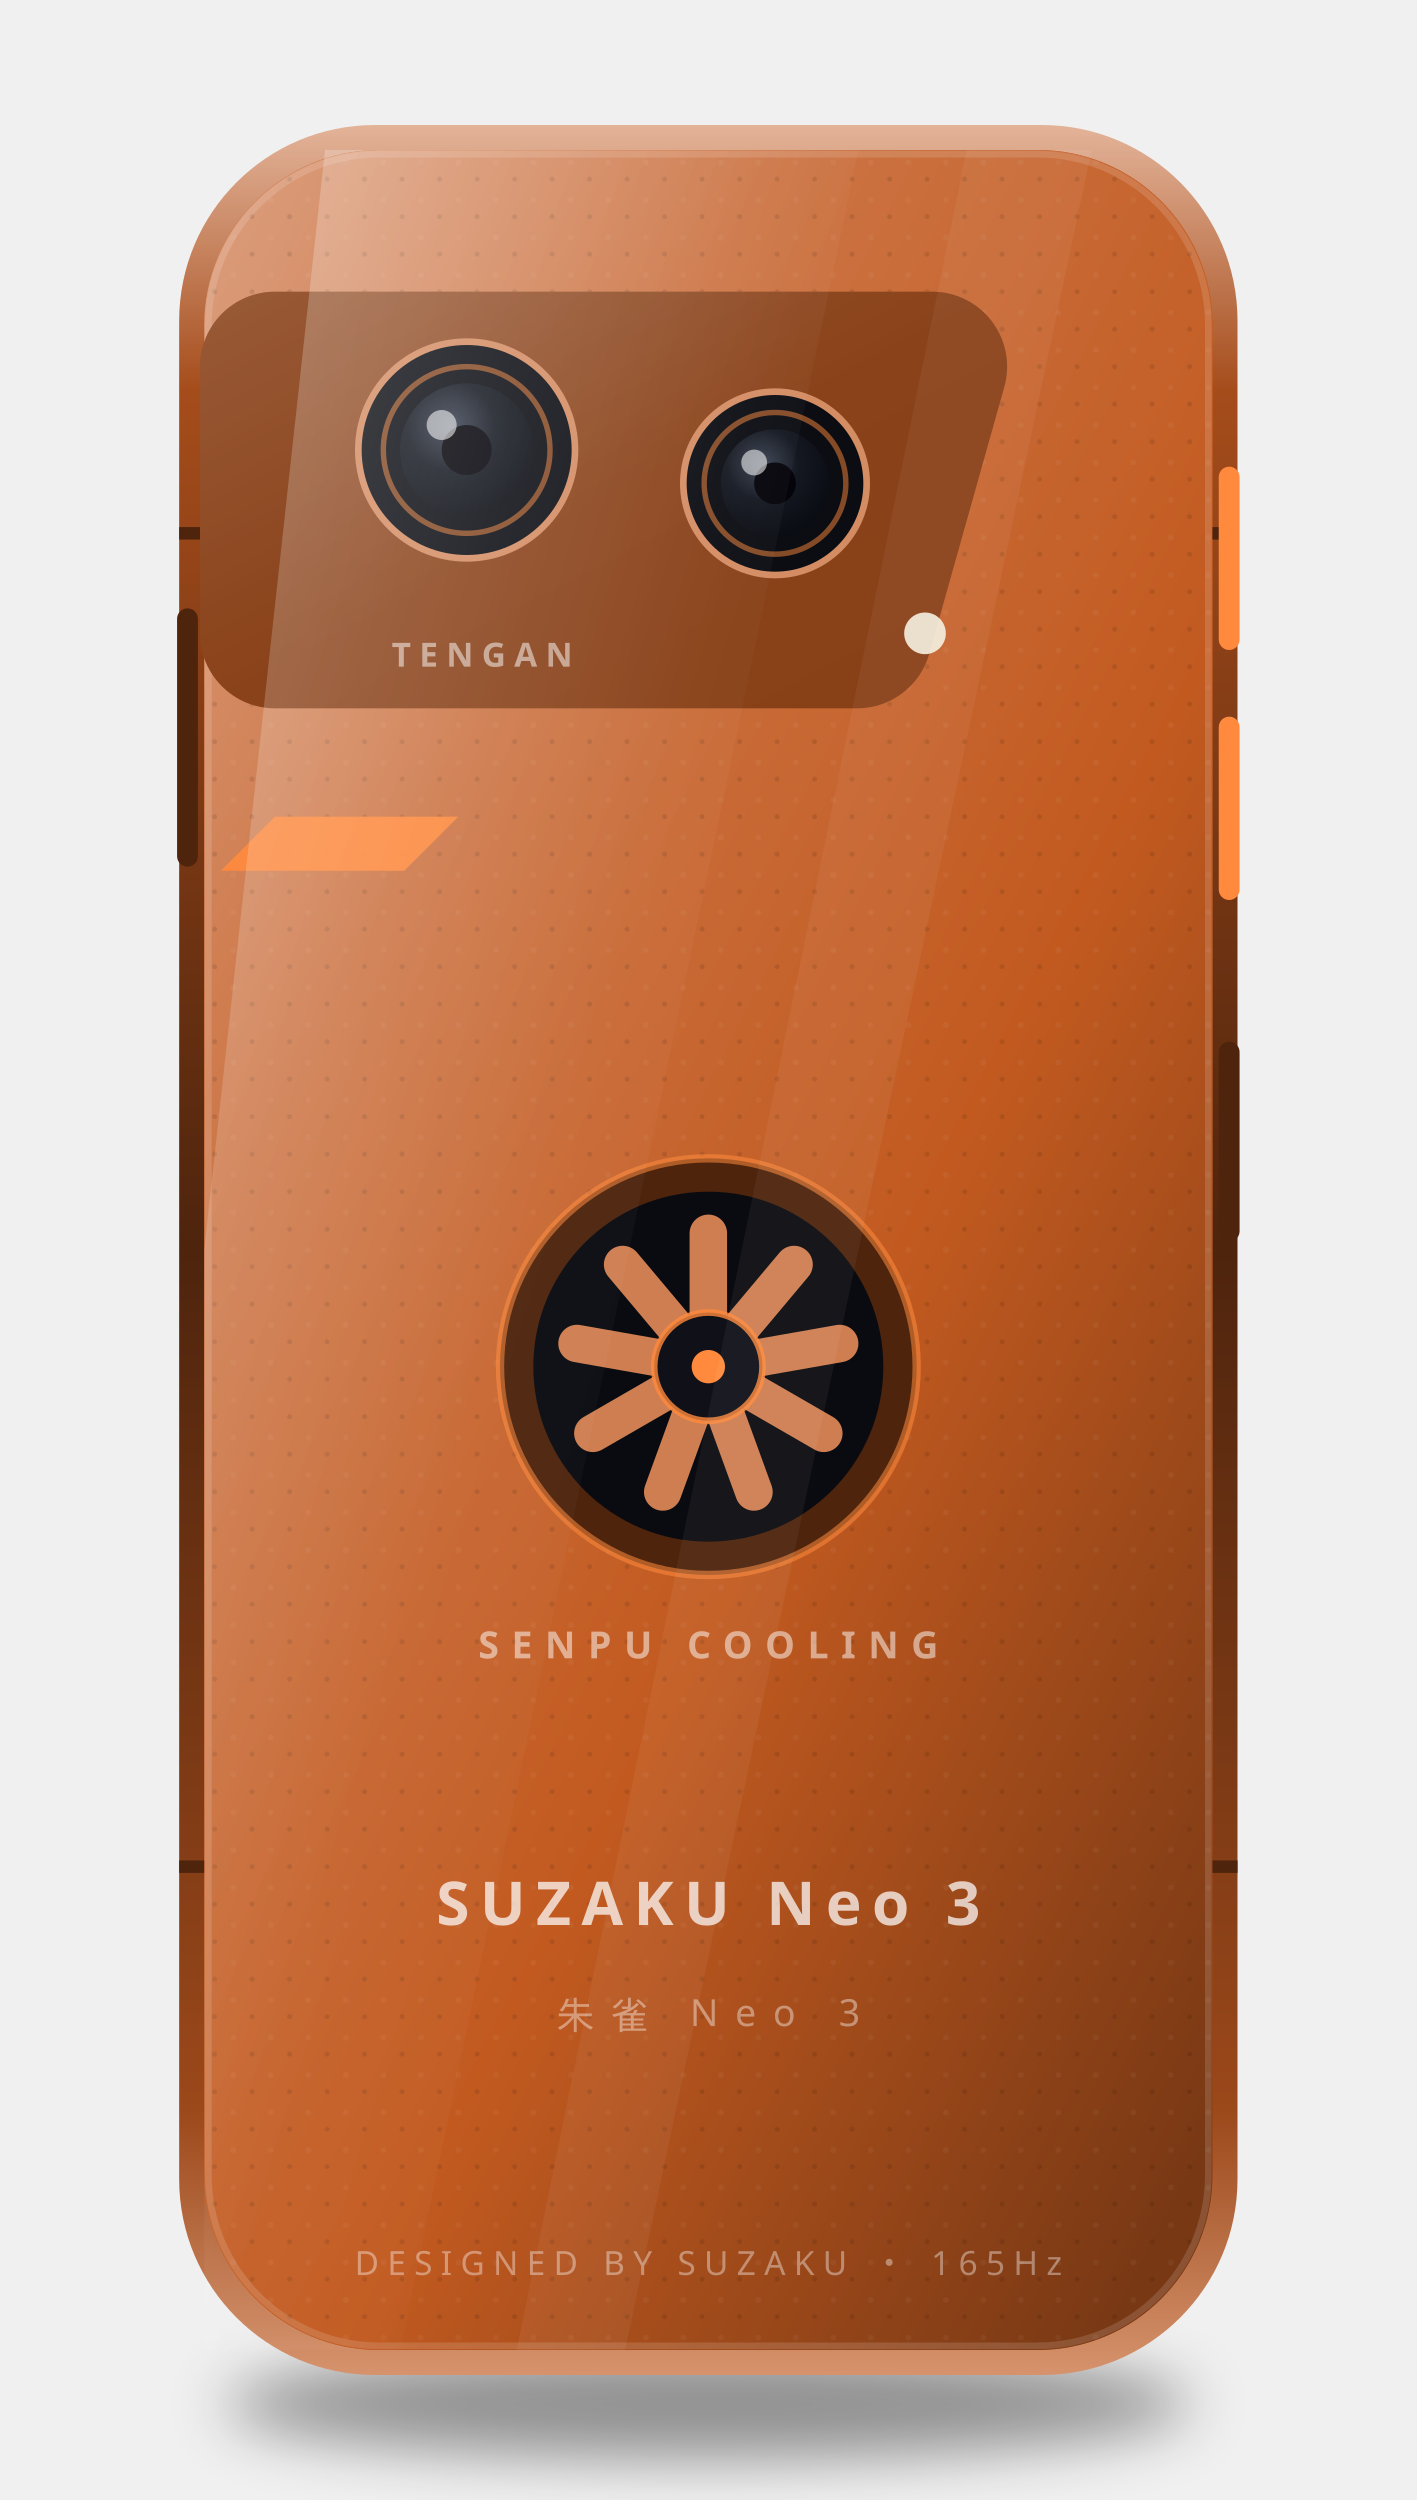
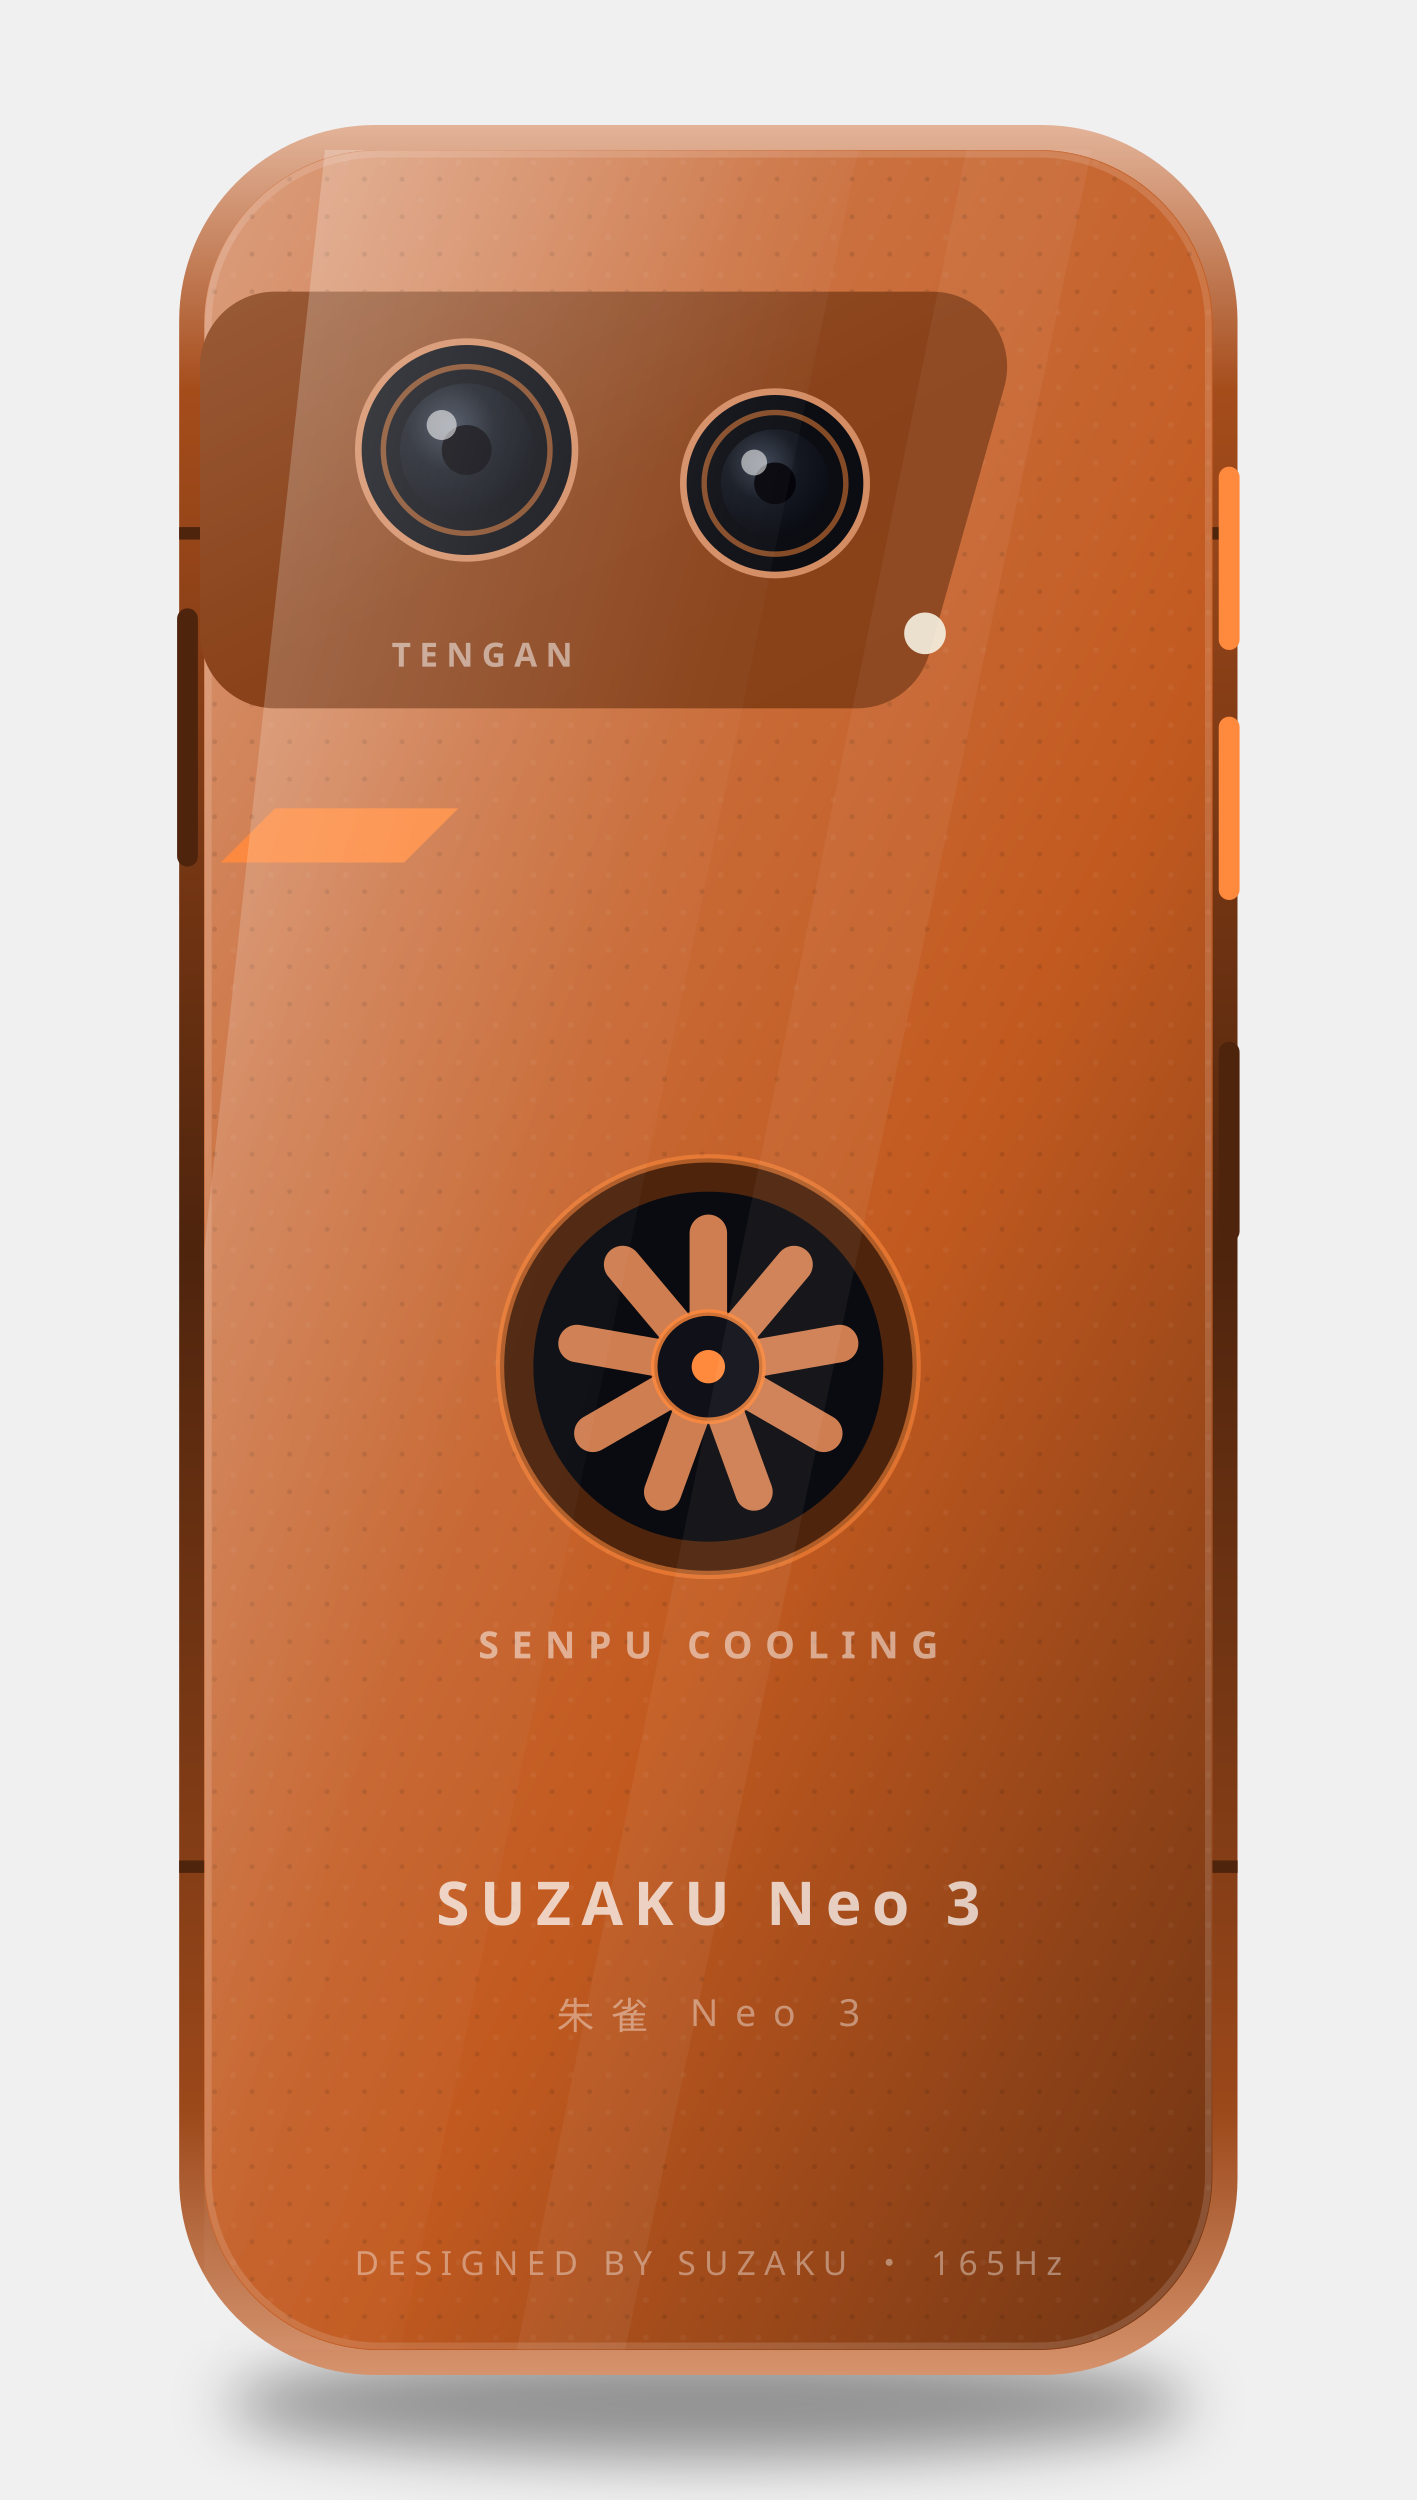
<svg xmlns="http://www.w3.org/2000/svg" viewBox="0 0 340 600" role="img" aria-label="SUZAKU Neo 3">
  <defs>
    <linearGradient id="bodyneo31" x1="0" y1="0" x2="0.9" y2="1">
      <stop offset="0" stop-color="#dc9f7e" />
      <stop offset="0.28" stop-color="#cc7444" />
      <stop offset="0.62" stop-color="#c25a20" />
      <stop offset="1" stop-color="#783814" />
    </linearGradient>
    <linearGradient id="frameneo31" x1="0" y1="0" x2="0" y2="1">
      <stop offset="0" stop-color="#e4b59b" />
      <stop offset="0.12" stop-color="#a54c1b" />
      <stop offset="0.5" stop-color="#4e240d" />
      <stop offset="0.88" stop-color="#9b481a" />
      <stop offset="1" stop-color="#d7946e" />
    </linearGradient>
    <radialGradient id="lensneo31" cx="0.38" cy="0.32" r="0.95">
      <stop offset="0" stop-color="#3c4454" />
      <stop offset="0.35" stop-color="#141821" />
      <stop offset="1" stop-color="#04040a" />
    </radialGradient>
    <linearGradient id="sheenneo31" x1="0" y1="0" x2="1" y2="1">
      <stop offset="0" stop-color="#ffffff" stop-opacity="0.28" />
      <stop offset="0.5" stop-color="#ffffff" stop-opacity="0.03" />
      <stop offset="1" stop-color="#ffffff" stop-opacity="0" />
    </linearGradient>
    <pattern id="texneo31" width="9" height="9" patternUnits="userSpaceOnUse">
      <circle cx="2" cy="3" r="0.7" fill="#ffffff" fill-opacity="0.045" />
      <circle cx="6.5" cy="7" r="0.6" fill="#000000" fill-opacity="0.1" />
    </pattern>
    <filter id="softneo31" x="-40%" y="-40%" width="180%" height="180%">
      <feGaussianBlur stdDeviation="7" />
    </filter>
  </defs>
  <ellipse cx="170" cy="577" rx="116" ry="13" fill="#000000" opacity="0.4" filter="url(#softneo31)" />
  <rect x="43" y="30" width="254" height="540" rx="47" fill="url(#frameneo31)" />
  <rect x="49" y="36" width="242" height="528" rx="42" fill="#c25a20" />
  <rect x="49" y="36" width="242" height="528" rx="42" fill="url(#bodyneo31)" />
  <rect x="49" y="36" width="242" height="528" rx="42" fill="url(#texneo31)" />
  <rect x="50" y="37" width="240" height="526" rx="41" fill="none" stroke="#ffffff" stroke-opacity="0.14" stroke-width="1.6" />
  <path d="M43 128 h6 M43 448 h6 M291 128 h6 M291 448 h6" stroke="#4e240d" stroke-width="3" />
  <path d="M66 70 h158 a18 18 0 0 1 17 23 l-18 64 a18 18 0 0 1 -17 13 h-140 a18 18 0 0 1 -18 -18 v-64 a18 18 0 0 1 18 -18z" fill="#883f16" />
  <path d="M66 70 h158 a18 18 0 0 1 17 23 l-18 64 a18 18 0 0 1 -17 13 h-140 a18 18 0 0 1 -18 -18 v-64 a18 18 0 0 1 18 -18z" fill="url(#sheenneo31)" opacity="0.5" />
  <circle cx="222" cy="152" r="5" fill="#f4efdf" opacity="0.9" />
  <text x="94" y="160" font-family="'Noto Sans JP',sans-serif" font-size="8" font-weight="700" fill="#ffffff" opacity="0.5" letter-spacing="2">TENGAN</text>
  <circle cx="112" cy="108" r="26" fill="#0b0d13" stroke="#d48c63" stroke-width="1.6" />
  <circle cx="112" cy="108" r="20" fill="none" stroke="#ff8a3d" stroke-opacity="0.5" stroke-width="1.3" />
  <circle cx="112" cy="108" r="16" fill="url(#lensneo31)" />
  <circle cx="112" cy="108" r="6" fill="#04040a" />
  <circle cx="106" cy="102" r="3.6" fill="#ffffff" opacity="0.55" />
  <circle cx="186" cy="116" r="22" fill="#0b0d13" stroke="#d48c63" stroke-width="1.6" />
  <circle cx="186" cy="116" r="17" fill="none" stroke="#ff8a3d" stroke-opacity="0.5" stroke-width="1.3" />
  <circle cx="186" cy="116" r="13" fill="url(#lensneo31)" />
  <circle cx="186" cy="116" r="5" fill="#04040a" />
  <circle cx="181" cy="111" r="3.1" fill="#ffffff" opacity="0.55" />
-   <path d="M66 196 h44 l-13 13 h-44 z" fill="#ff8a3d" opacity="0.92" />
+   <path d="M66 194 h44 l-13 13 h-44 z" fill="#ff8a3d" opacity="0.92" />
  <circle cx="170" cy="328" r="50" fill="#4e240d" />
  <circle cx="170" cy="328" r="50" fill="none" stroke="#ff8a3d" stroke-opacity="0.55" stroke-width="2" />
  <circle cx="170" cy="328" r="42" fill="#0a0b10" />
  <path d="M170 328 L170 296" stroke="#cf7e51" stroke-width="9" stroke-linecap="round" transform="rotate(0 170 328)" />
  <path d="M170 328 L170 296" stroke="#cf7e51" stroke-width="9" stroke-linecap="round" transform="rotate(40 170 328)" />
  <path d="M170 328 L170 296" stroke="#cf7e51" stroke-width="9" stroke-linecap="round" transform="rotate(80 170 328)" />
  <path d="M170 328 L170 296" stroke="#cf7e51" stroke-width="9" stroke-linecap="round" transform="rotate(120 170 328)" />
  <path d="M170 328 L170 296" stroke="#cf7e51" stroke-width="9" stroke-linecap="round" transform="rotate(160 170 328)" />
  <path d="M170 328 L170 296" stroke="#cf7e51" stroke-width="9" stroke-linecap="round" transform="rotate(200 170 328)" />
  <path d="M170 328 L170 296" stroke="#cf7e51" stroke-width="9" stroke-linecap="round" transform="rotate(240 170 328)" />
  <path d="M170 328 L170 296" stroke="#cf7e51" stroke-width="9" stroke-linecap="round" transform="rotate(280 170 328)" />
  <path d="M170 328 L170 296" stroke="#cf7e51" stroke-width="9" stroke-linecap="round" transform="rotate(320 170 328)" />
  <circle cx="170" cy="328" r="13" fill="#101018" stroke="#ff8a3d" stroke-opacity="0.8" stroke-width="1.6" />
  <circle cx="170" cy="328" r="4" fill="#ff8a3d" />
  <text x="170" y="398" font-family="'Noto Sans JP',sans-serif" font-size="9" font-weight="700" fill="#ffffff" opacity="0.5" text-anchor="middle" letter-spacing="3">SENPU COOLING</text>
  <text x="170" y="462" font-family="'Noto Sans JP',sans-serif" font-size="14.5" font-weight="800" fill="#ffffff" opacity="0.72" text-anchor="middle" letter-spacing="2.5">SUZAKU Neo 3</text>
  <text x="170" y="487" font-family="'Noto Sans JP',sans-serif" font-size="9" fill="#ffffff" opacity="0.4" text-anchor="middle" letter-spacing="4">朱雀 Neo 3</text>
  <text x="170" y="546" font-family="'Noto Sans JP',sans-serif" font-size="8" fill="#ffffff" opacity="0.38" text-anchor="middle" letter-spacing="2">DESIGNED BY SUZAKU ・ 165Hz</text>
  <path d="M78 36 L206 36 L96 564 L49 564 L49 300 Z" fill="url(#sheenneo31)" />
  <path d="M232 36 L262 36 L150 564 L124 564 Z" fill="#ffffff" opacity="0.05" />
  <rect x="292.5" y="112" width="5" height="44" rx="2.5" fill="#ff8a3d" />
  <rect x="292.5" y="172" width="5" height="44" rx="2.5" fill="#ff8a3d" />
  <rect x="292.5" y="250" width="5" height="48" rx="2.5" fill="#4e240d" />
  <rect x="42.5" y="146" width="5" height="62" rx="2.5" fill="#4e240d" />
</svg>
